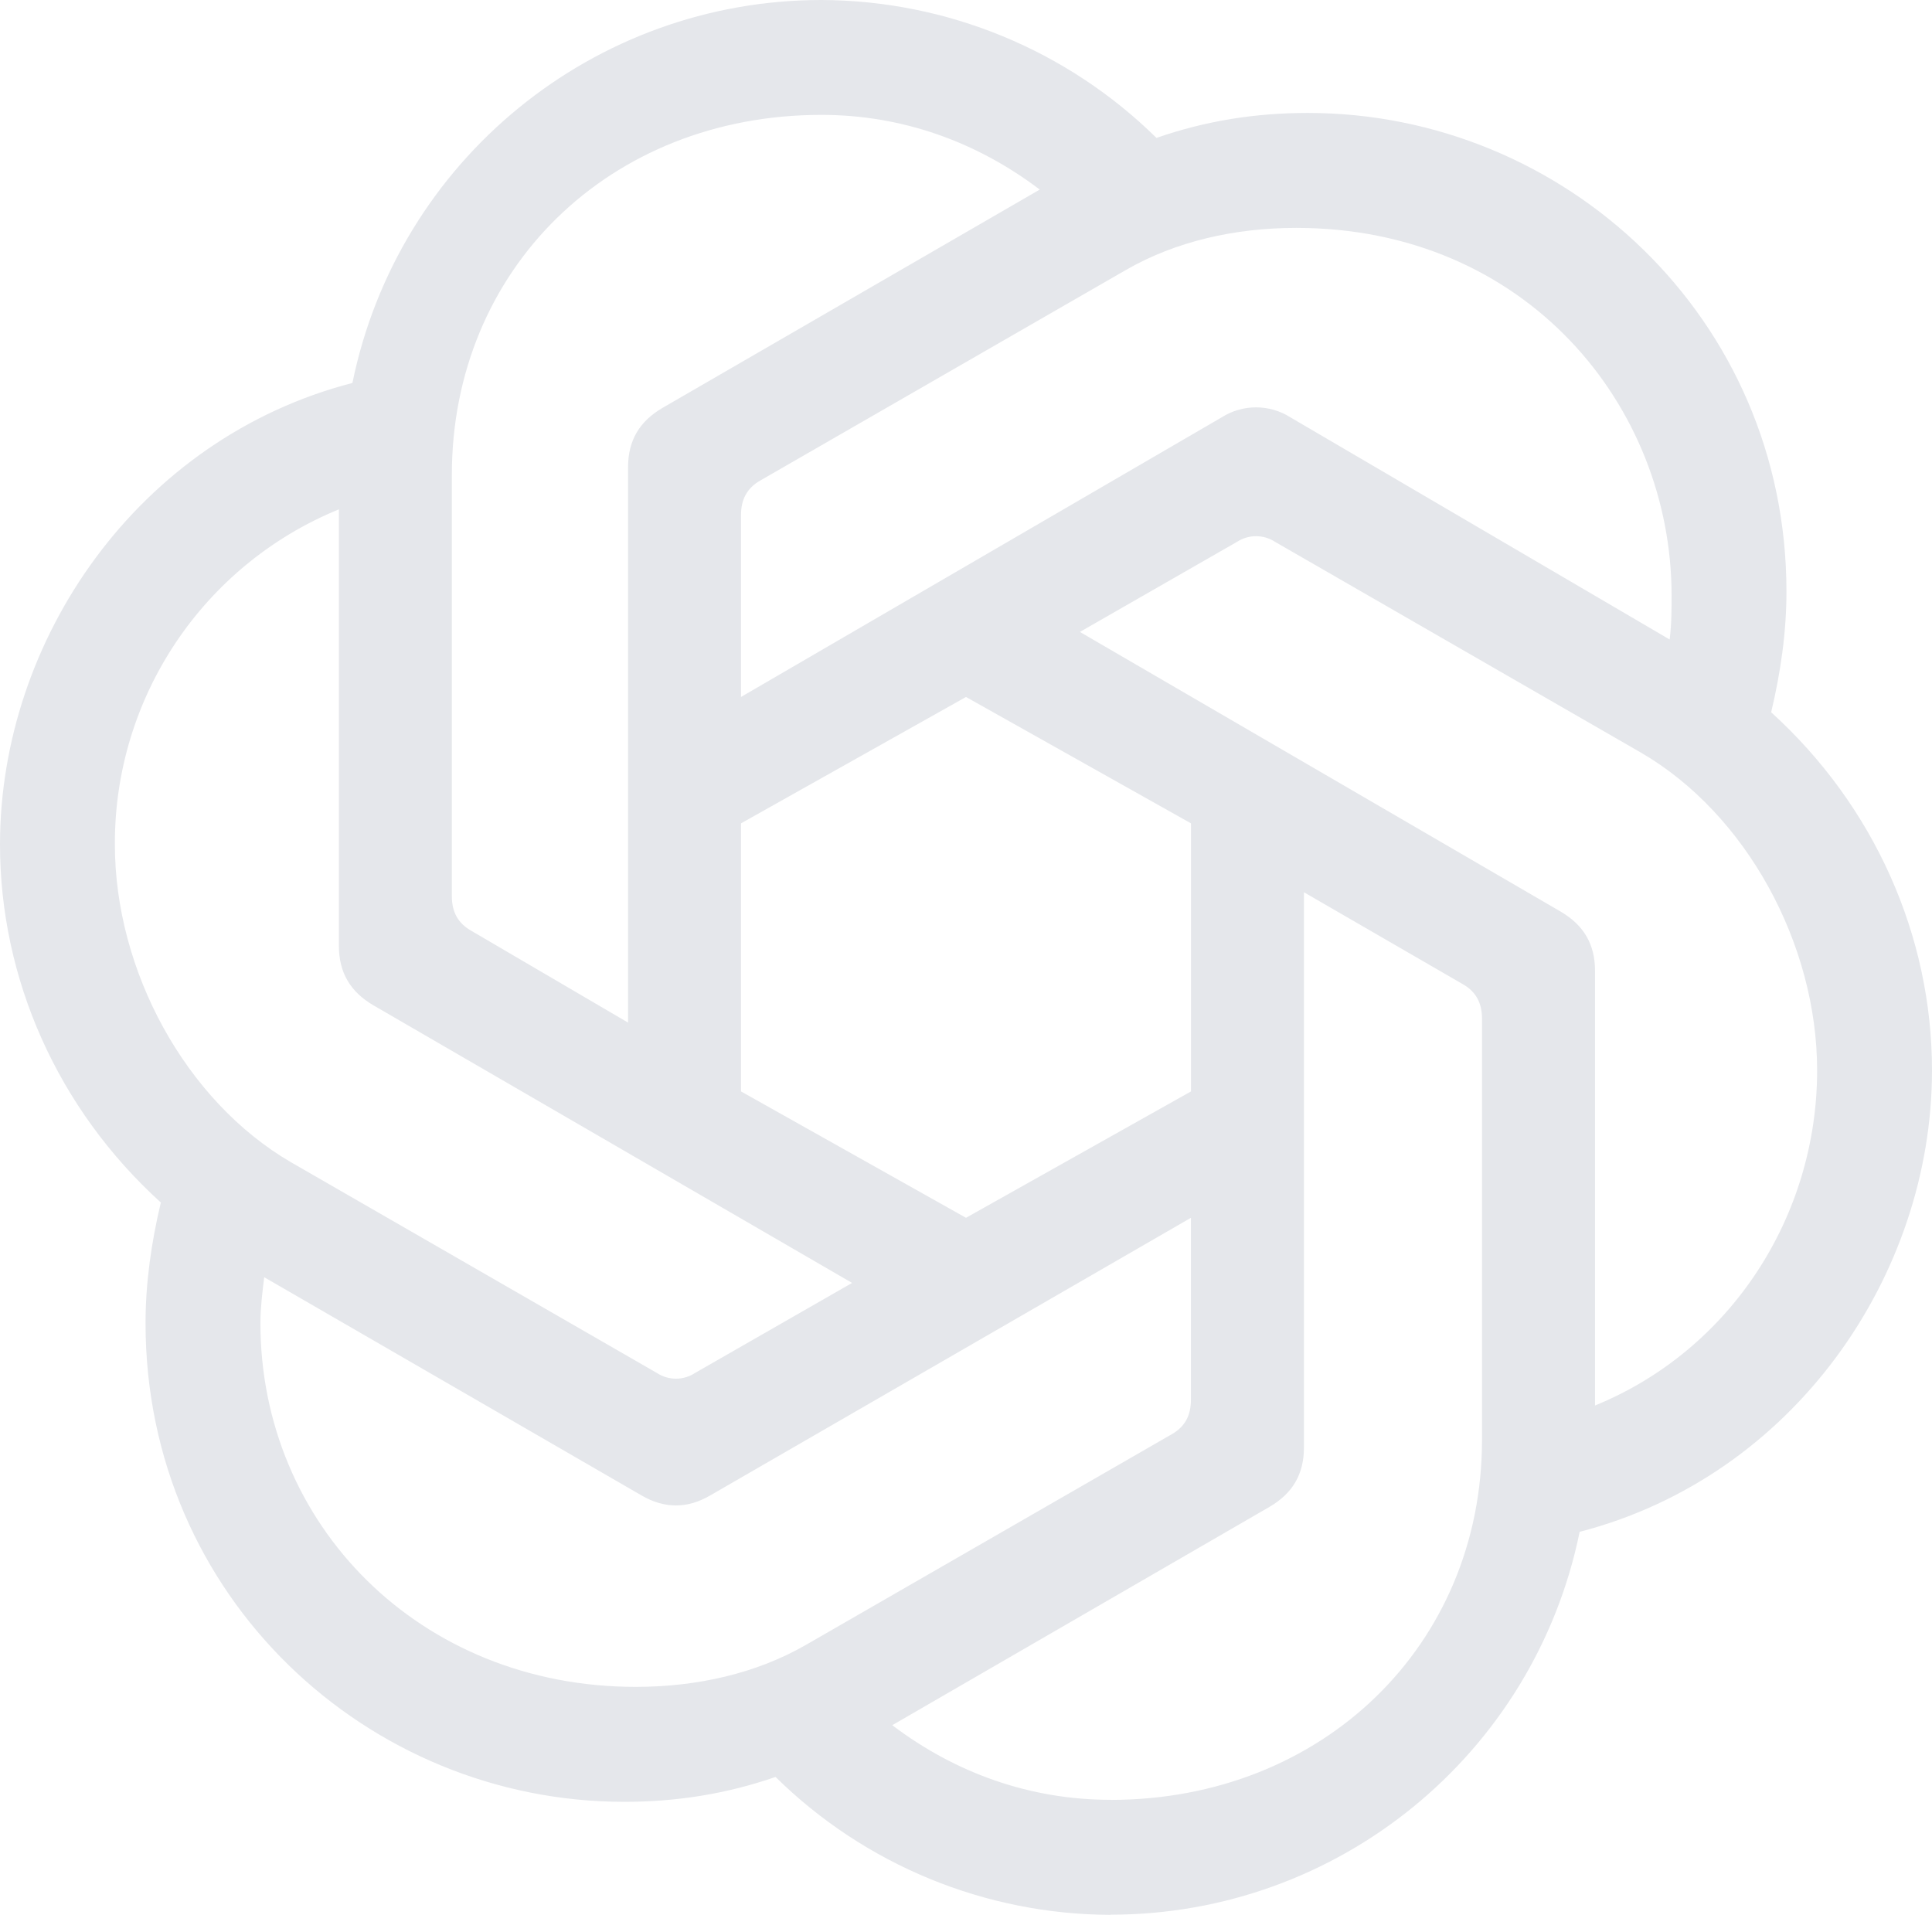
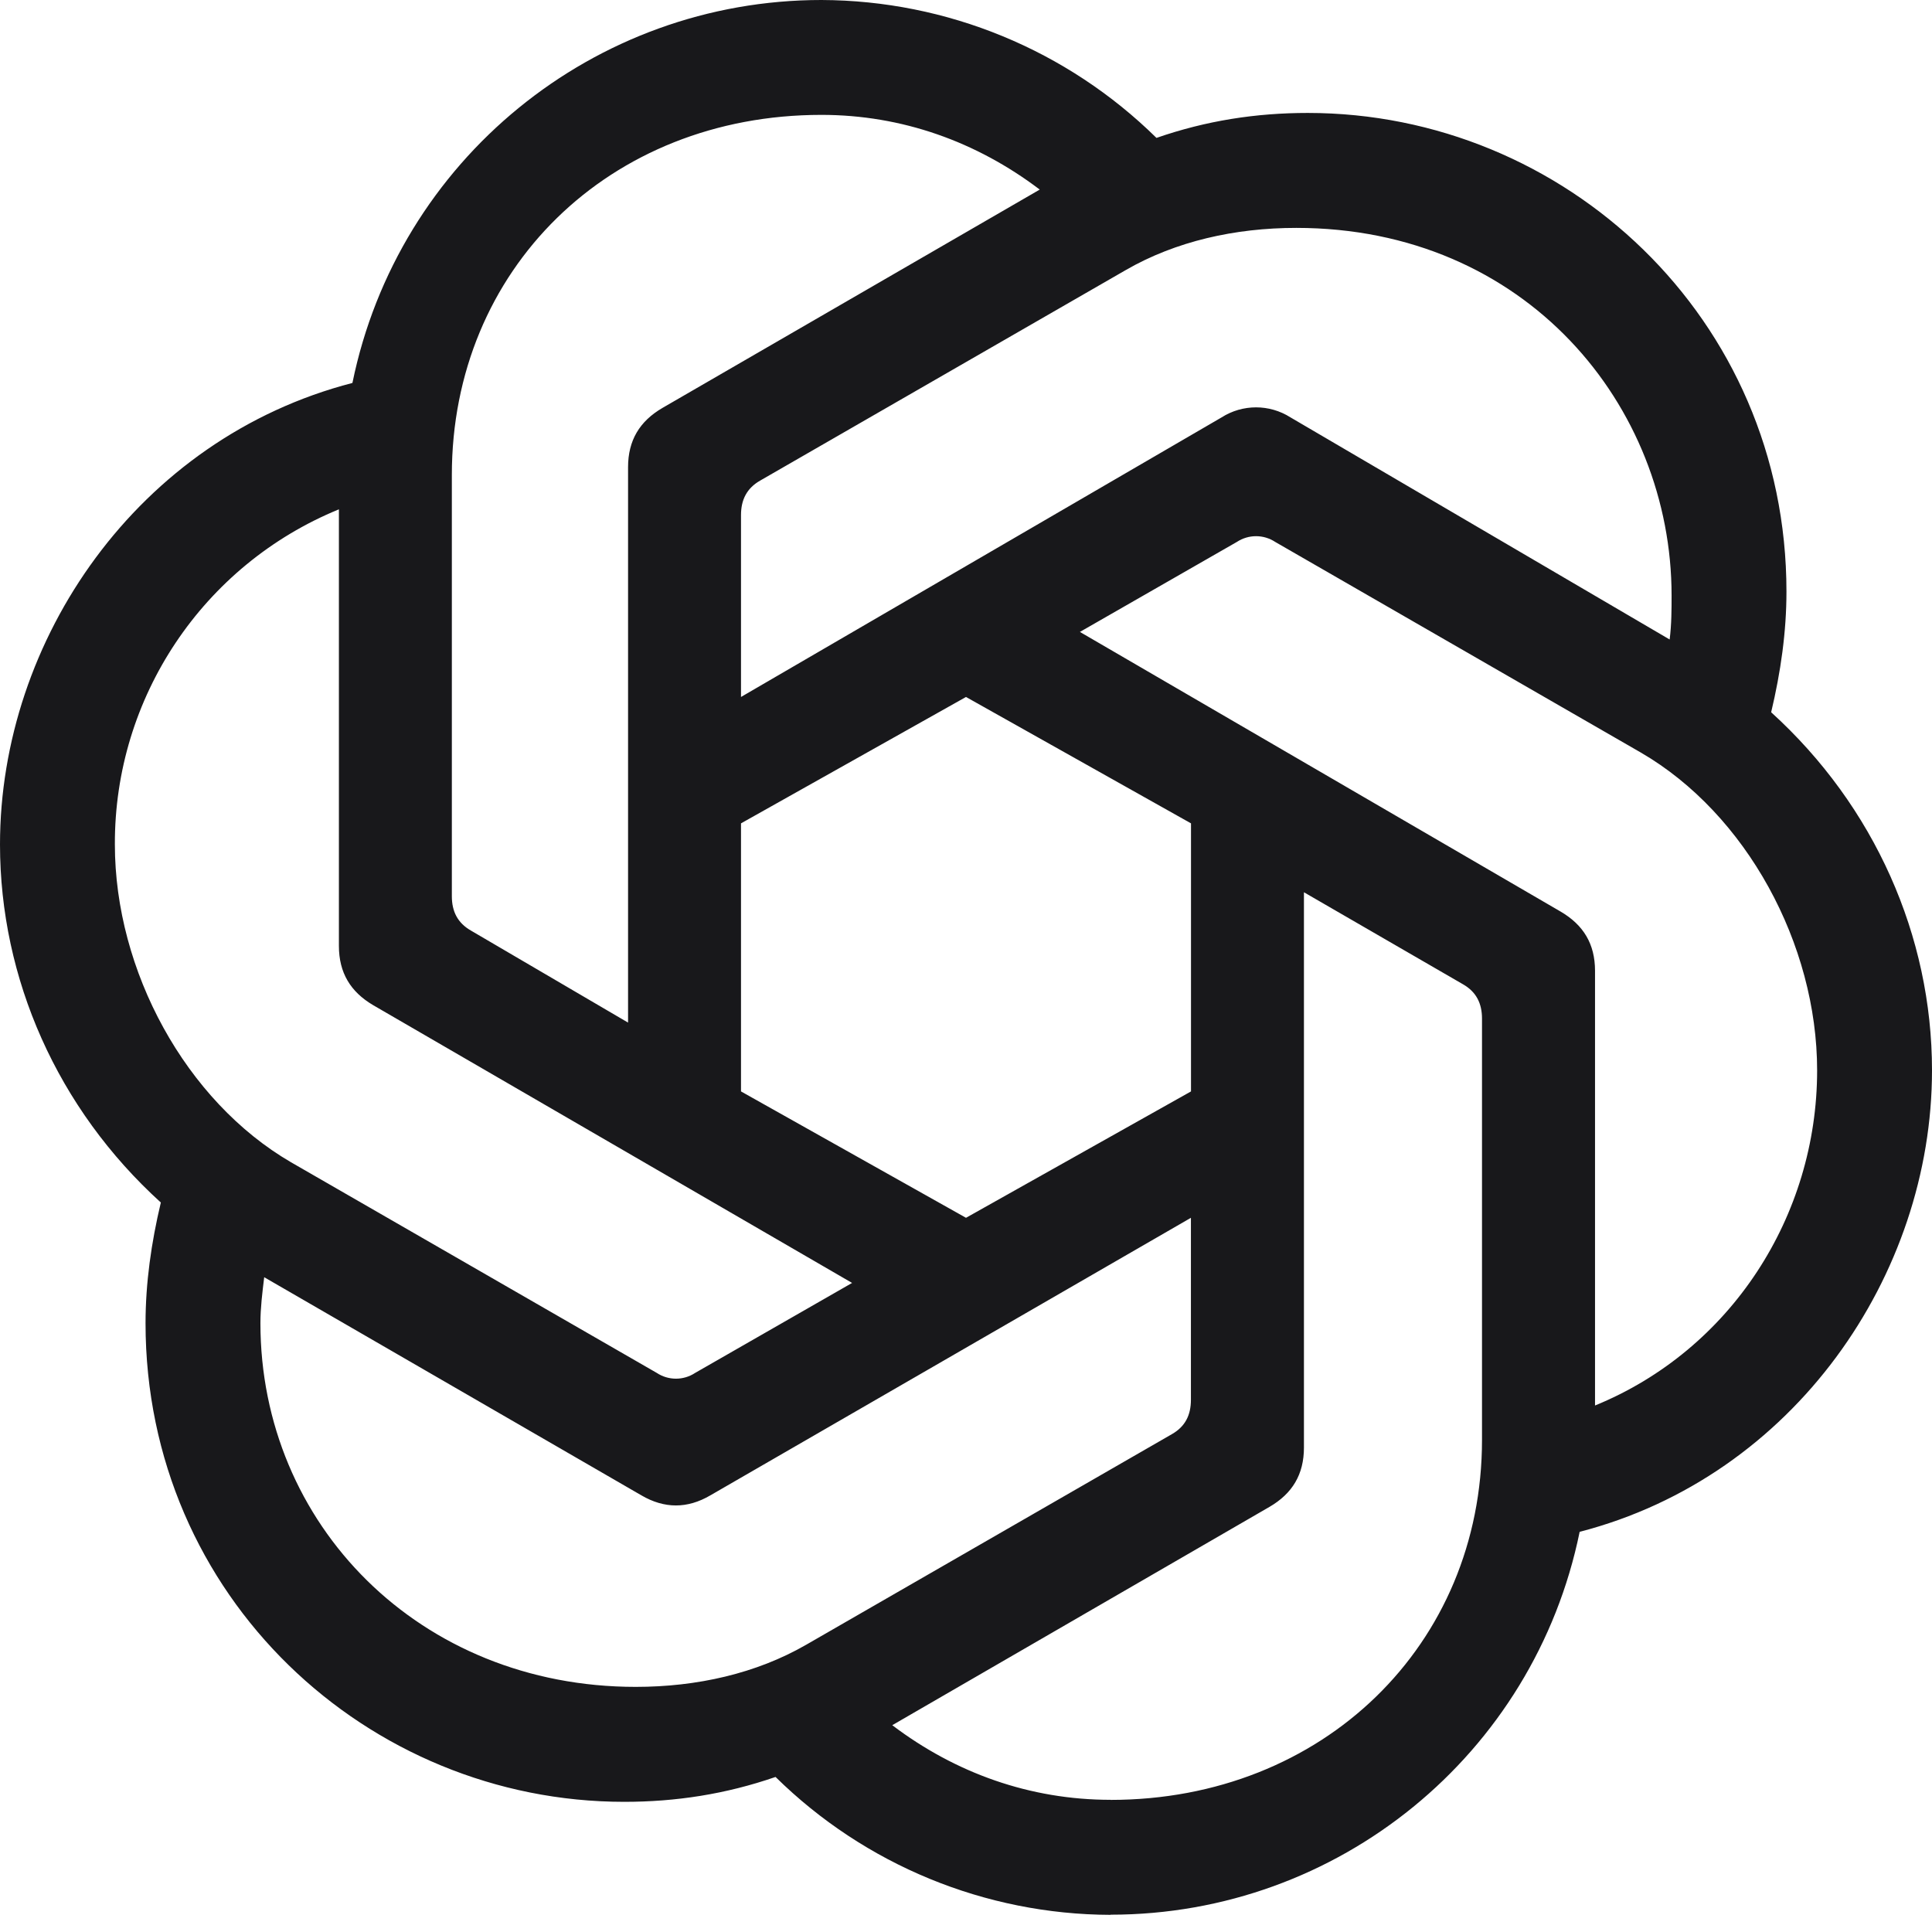
- <svg xmlns="http://www.w3.org/2000/svg" fill="#e5e7eb" fill-rule="evenodd" height="1em" style="flex:none;line-height:1" viewBox="0 0 24 24" width="1em">
+ <svg xmlns="http://www.w3.org/2000/svg" fill="#18181b" fill-rule="evenodd" height="1em" style="flex:none;line-height:1" viewBox="0 0 24 24" width="1em">
  <path d="M9.205 8.658v-2.26c0-.19.072-.333.238-.428l4.543-2.616c.619-.357 1.356-.523 2.117-.523 2.854 0 4.662 2.212 4.662 4.566 0 .167 0 .357-.024.547l-4.71-2.759a.797.797 0 00-.856 0l-5.97 3.473zm10.609 8.8V12.06c0-.333-.143-.57-.429-.737l-5.97-3.473 1.95-1.118a.433.433 0 01.476 0l4.543 2.617c1.309.76 2.189 2.378 2.189 3.948 0 1.808-1.07 3.473-2.76 4.163zM7.802 12.703l-1.95-1.142c-.167-.095-.239-.238-.239-.428V5.899c0-2.545 1.95-4.472 4.591-4.472 1 0 1.927.333 2.712.928L8.23 5.067c-.285.166-.428.404-.428.737v6.898zM12 15.128l-2.795-1.57v-3.33L12 8.658l2.795 1.57v3.33L12 15.128zm1.796 7.23c-1 0-1.927-.332-2.712-.927l4.686-2.712c.285-.166.428-.404.428-.737v-6.898l1.974 1.142c.167.095.238.238.238.428v5.233c0 2.545-1.974 4.472-4.614 4.472zm-5.637-5.303l-4.544-2.617c-1.308-.761-2.188-2.378-2.188-3.948A4.482 4.482 0 014.21 6.327v5.423c0 .333.143.571.428.738l5.947 3.449-1.95 1.118a.432.432 0 01-.476 0zm-.262 3.9c-2.688 0-4.662-2.021-4.662-4.519 0-.19.024-.38.047-.57l4.686 2.71c.286.167.571.167.856 0l5.97-3.448v2.26c0 .19-.07.333-.237.428l-4.543 2.616c-.619.357-1.356.523-2.117.523zm5.899 2.83a5.947 5.947 0 005.827-4.756C22.287 18.339 24 15.84 24 13.296c0-1.665-.713-3.282-1.998-4.448.119-.5.19-.999.19-1.498 0-3.401-2.759-5.947-5.946-5.947-.642 0-1.26.095-1.88.31A5.962 5.962 0 0010.205 0a5.947 5.947 0 00-5.827 4.757C1.713 5.447 0 7.945 0 10.49c0 1.666.713 3.283 1.998 4.448-.119.5-.19 1-.19 1.499 0 3.401 2.759 5.946 5.946 5.946.642 0 1.26-.095 1.88-.309a5.96 5.96 0 004.162 1.713z" />
</svg>
